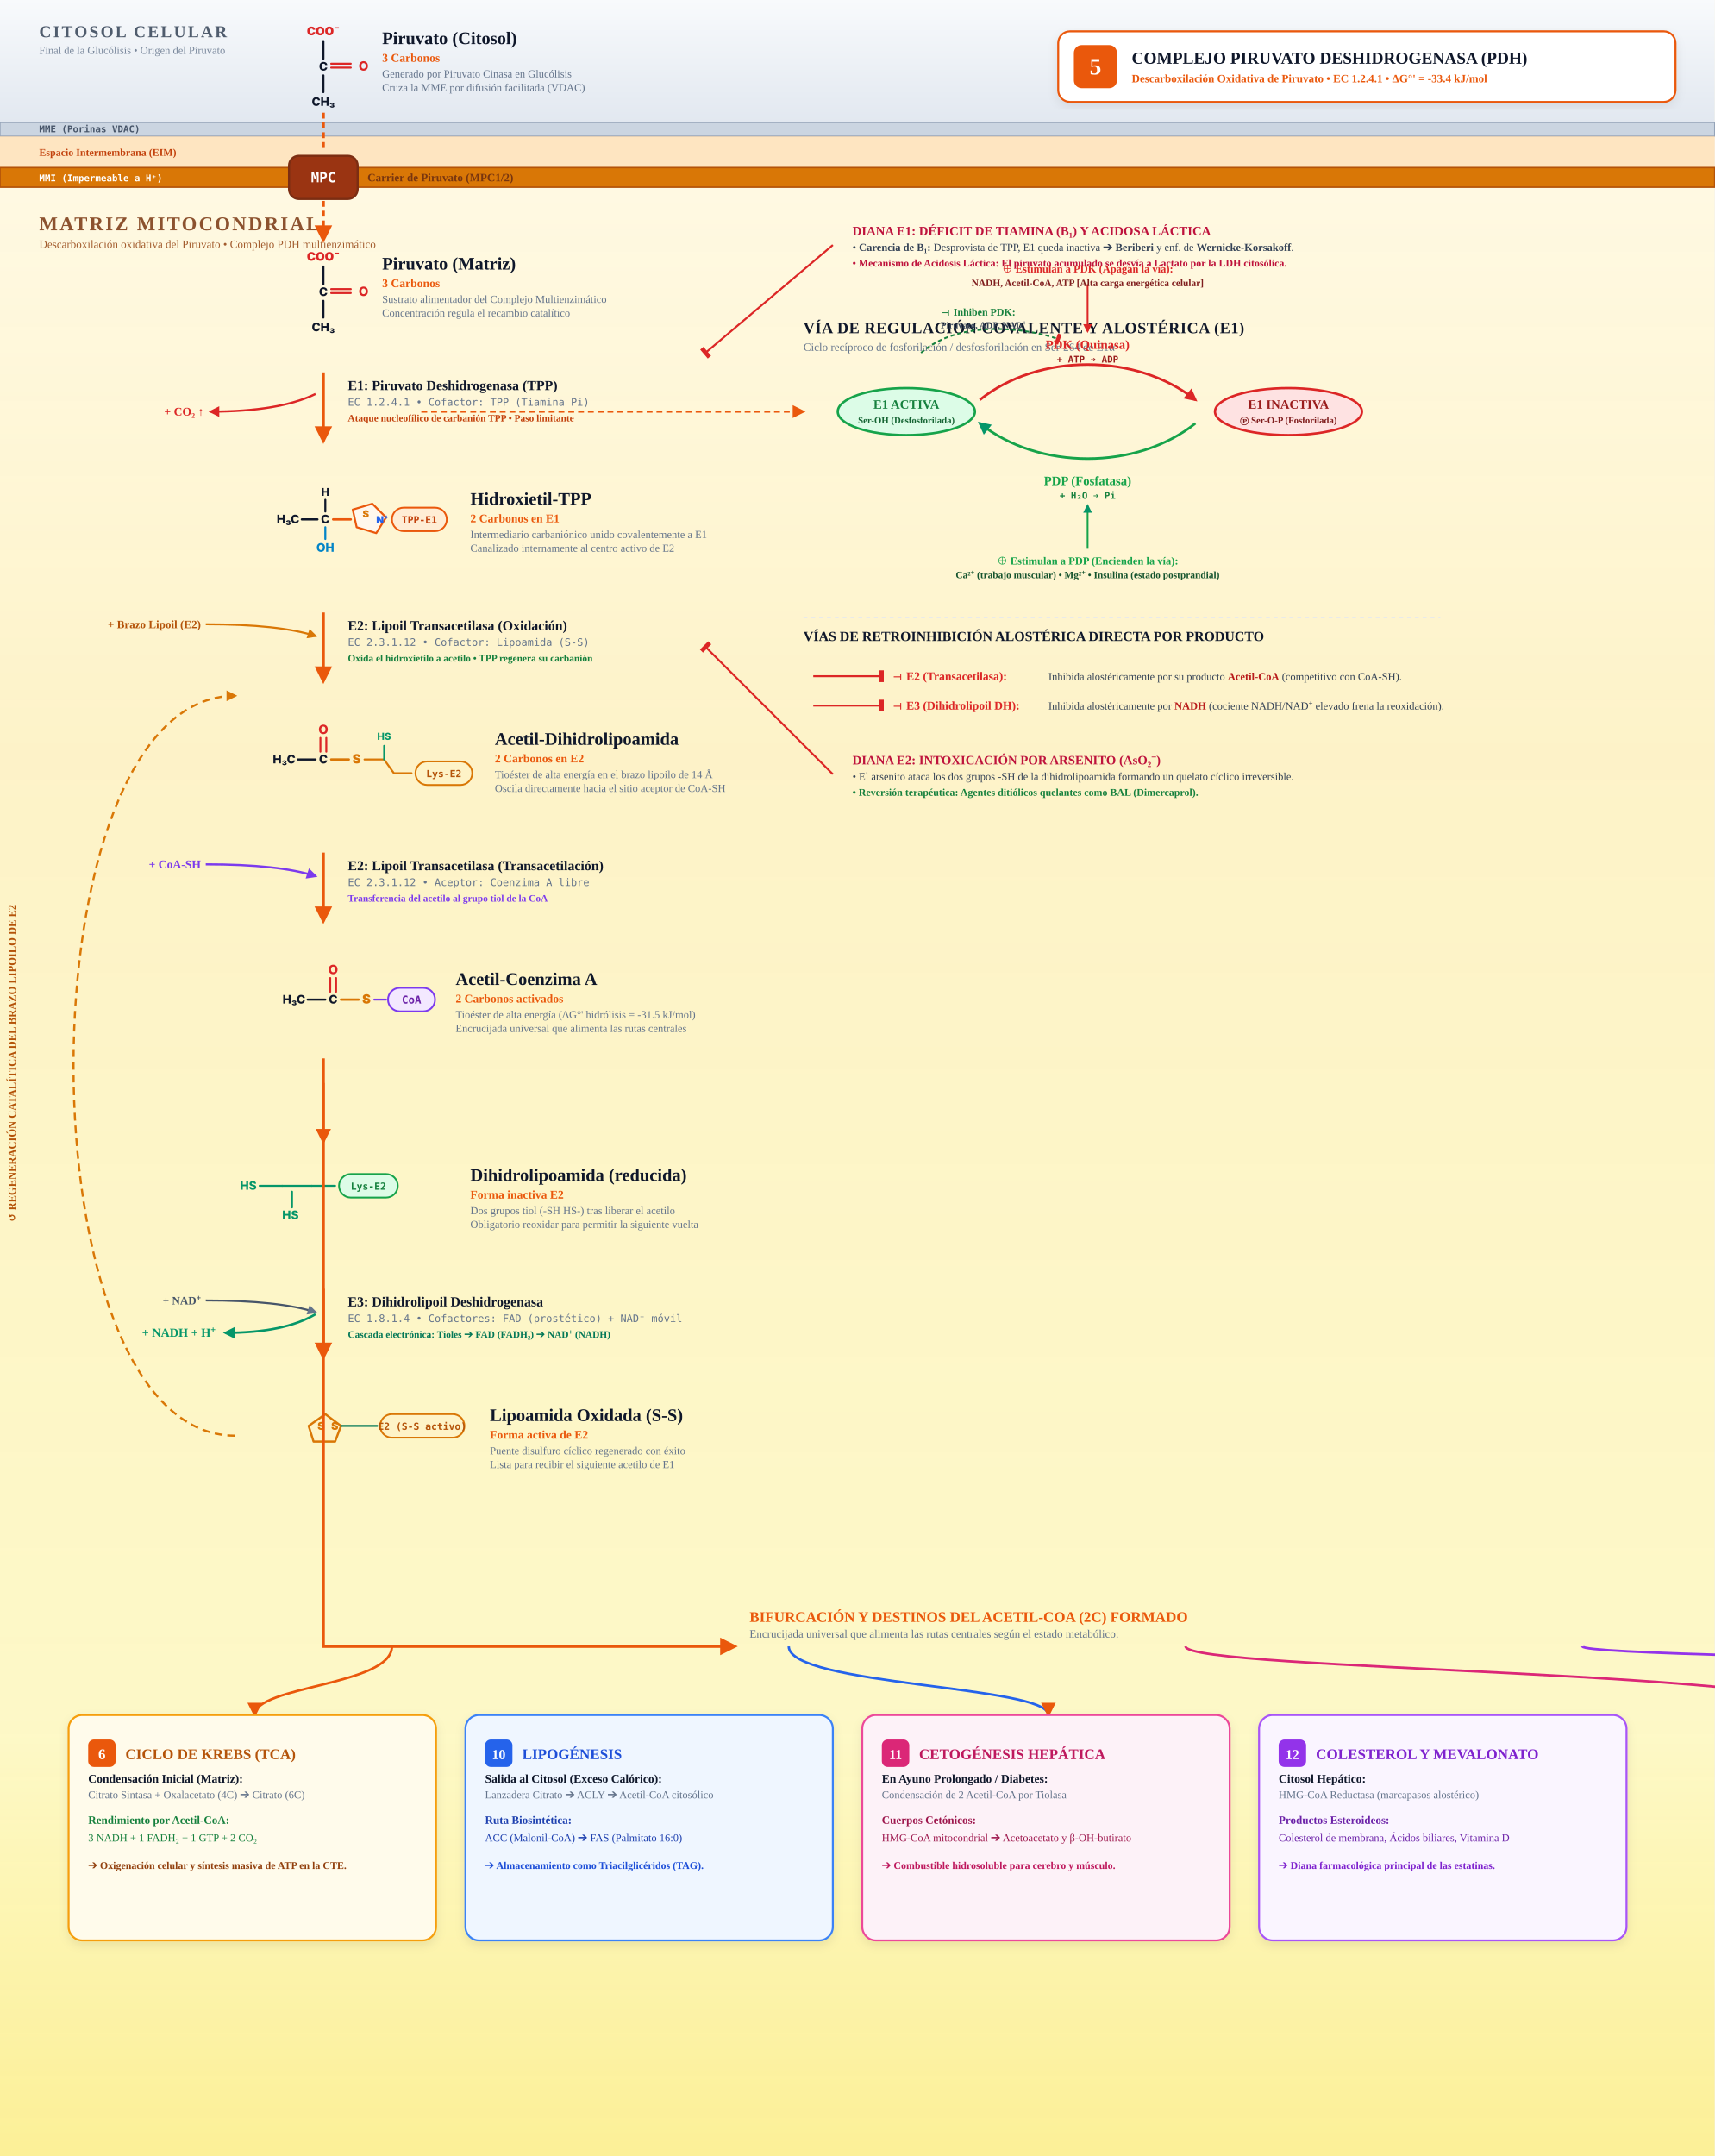
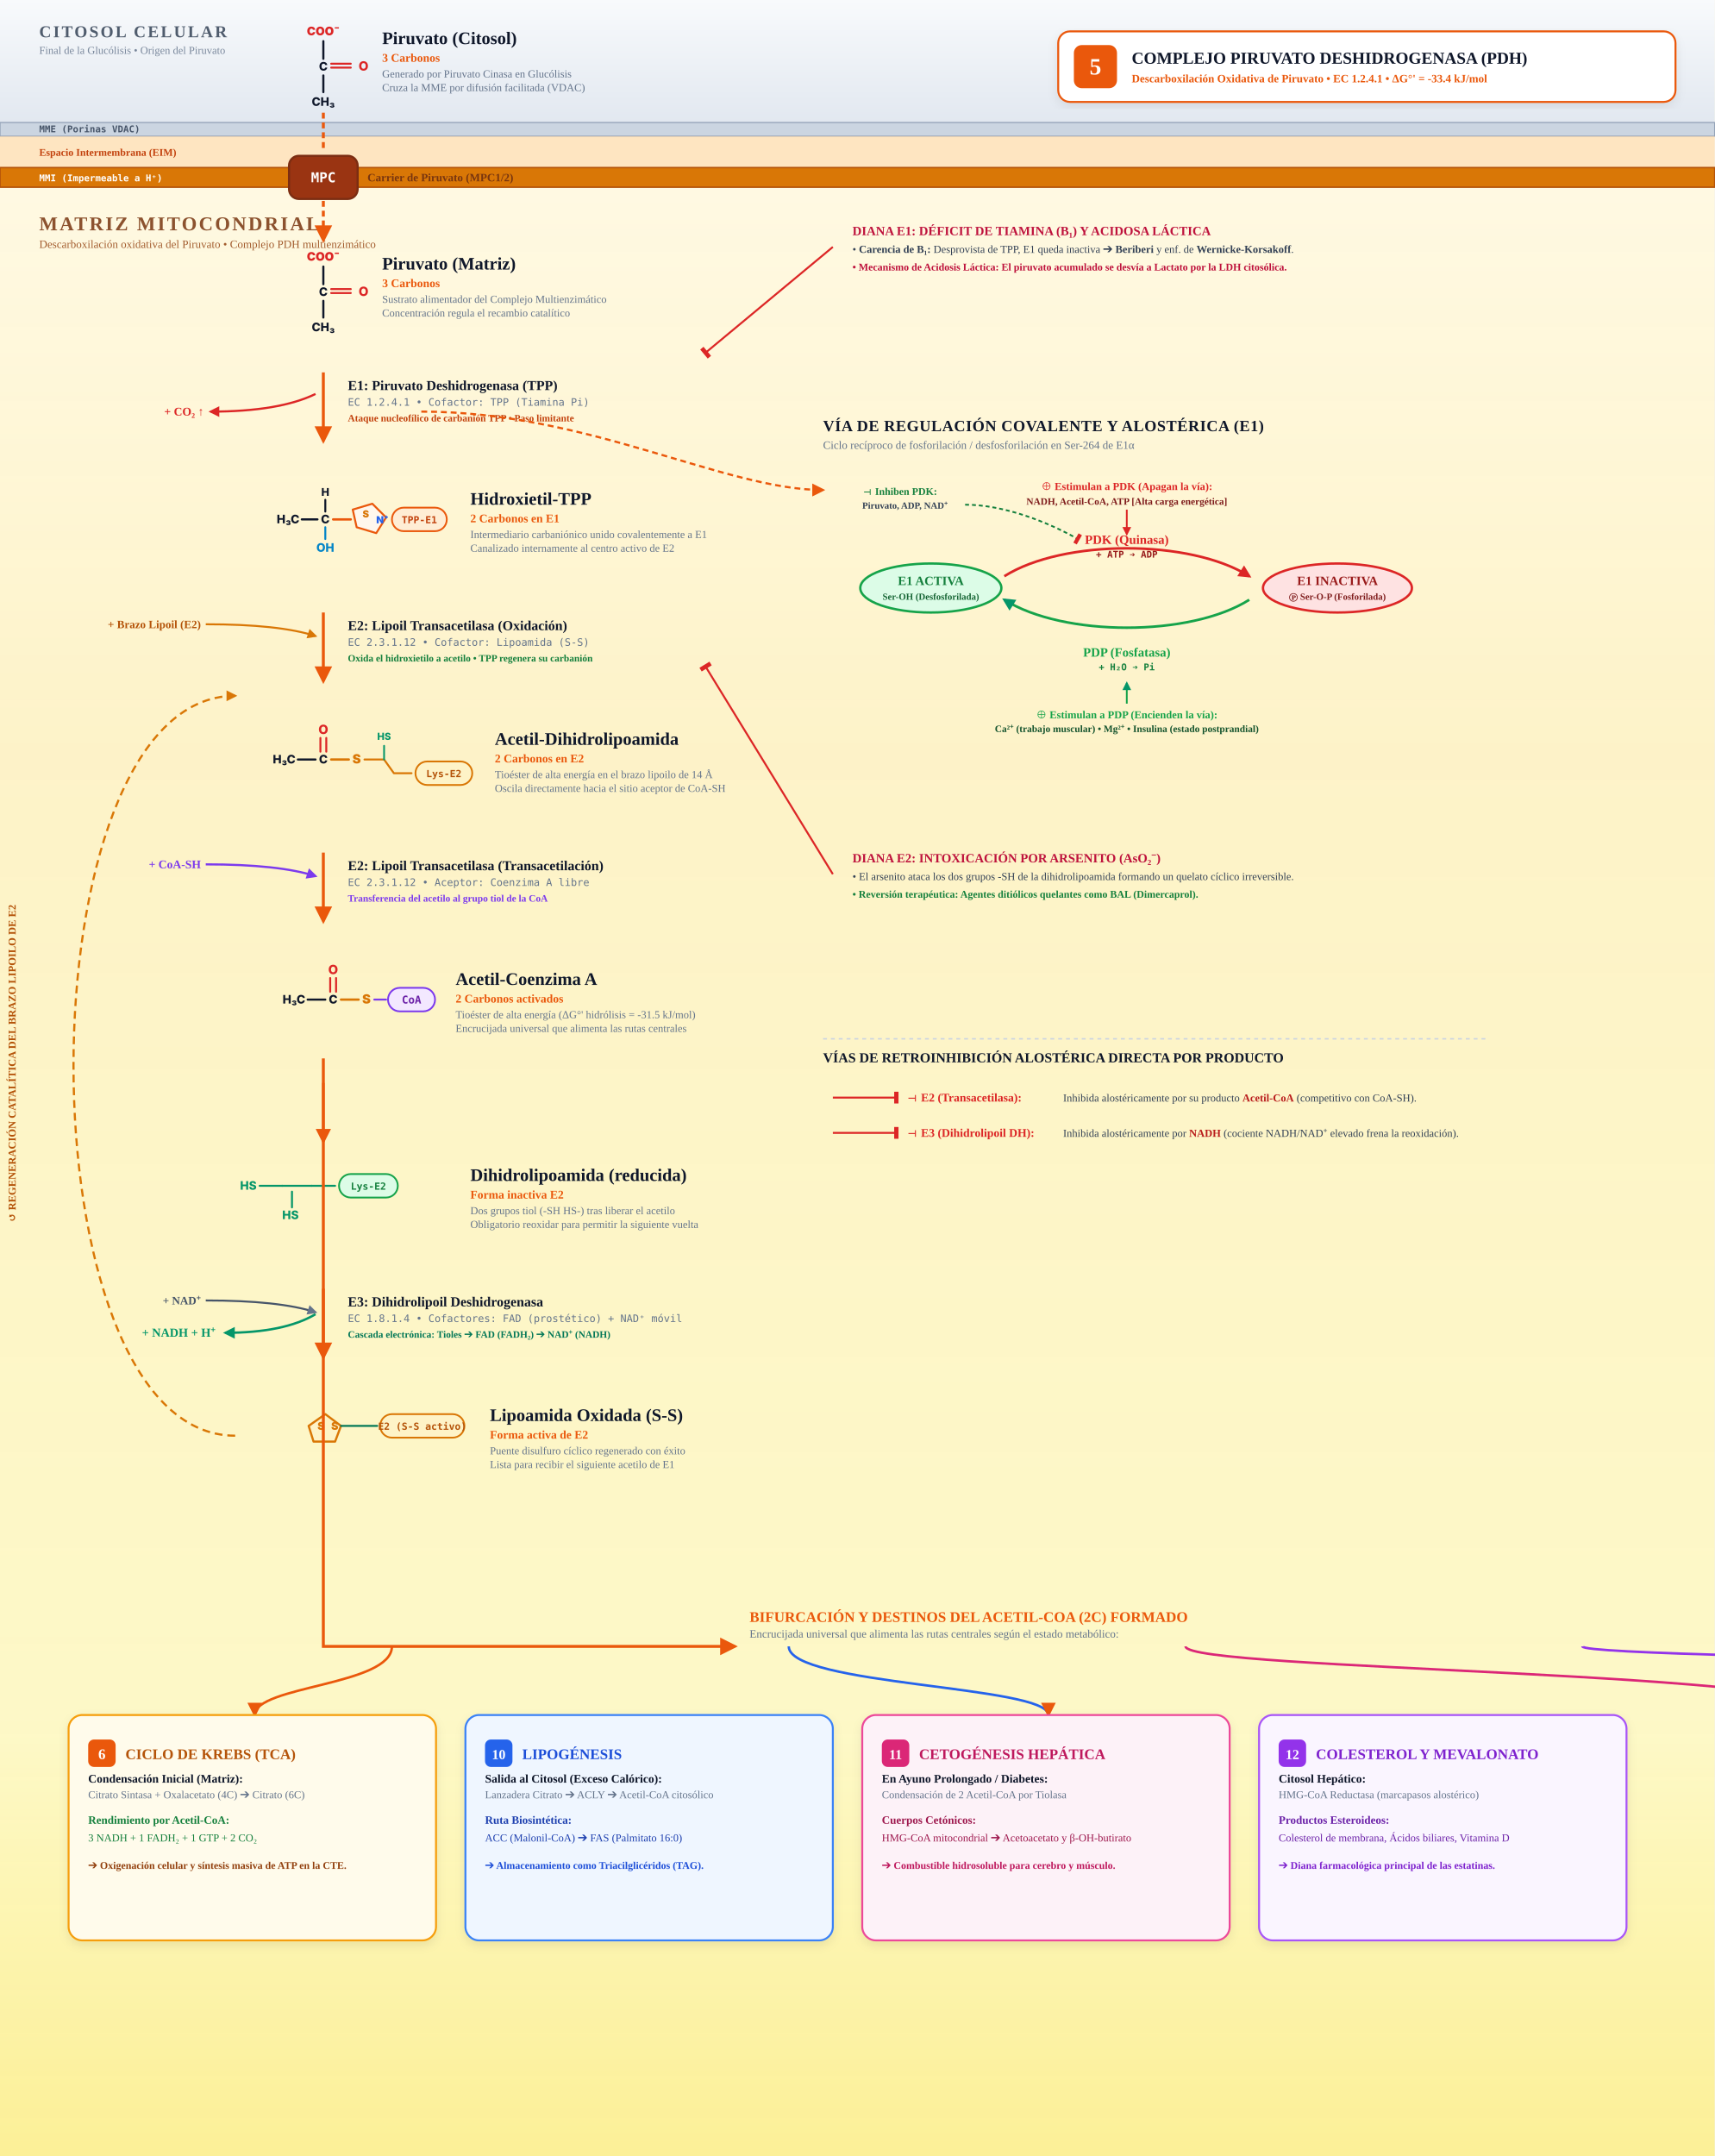
<svg xmlns="http://www.w3.org/2000/svg" width="1750" height="2200" viewBox="0 0 1750 2200">
  <defs>
    <marker id="arrowFlow" markerWidth="6" markerHeight="6" refX="5" refY="3" orient="auto">
      <path d="M 0 0 L 6 3 L 0 6 Z" fill="#ea580c" />
    </marker>
    <marker id="arrowRed" markerWidth="5" markerHeight="5" refX="4" refY="2.5" orient="auto">
      <path d="M 0 0 L 5 2.5 L 0 5 Z" fill="#dc2626" />
    </marker>
    <marker id="arrowGreen" markerWidth="5" markerHeight="5" refX="4" refY="2.5" orient="auto">
      <path d="M 0 0 L 5 2.5 L 0 5 Z" fill="#059669" />
    </marker>
    <marker id="arrowPurple" markerWidth="5" markerHeight="5" refX="4" refY="2.5" orient="auto">
      <path d="M 0 0 L 5 2.5 L 0 5 Z" fill="#7c3aed" />
    </marker>
    <marker id="arrowSlate" markerWidth="5" markerHeight="5" refX="4" refY="2.5" orient="auto">
      <path d="M 0 0 L 5 2.5 L 0 5 Z" fill="#64748b" />
    </marker>
    <marker id="arrowAmber" markerWidth="5" markerHeight="5" refX="4" refY="2.5" orient="auto">
      <path d="M 0 0 L 5 2.5 L 0 5 Z" fill="#d97706" />
    </marker>
    <marker id="inhibitionT" markerWidth="6" markerHeight="6" refX="5" refY="3" orient="auto">
      <line x1="5" y1="0" x2="5" y2="6" stroke="#dc2626" stroke-width="2.4" />
    </marker>
    <linearGradient id="gradCitosolPDH" x1="0%" y1="0%" x2="0%" y2="100%">
      <stop offset="0%" stop-color="#f8fafc" />
      <stop offset="100%" stop-color="#e2e8f0" />
    </linearGradient>
    <linearGradient id="gradMatrizPDH" x1="0%" y1="0%" x2="0%" y2="100%">
      <stop offset="0%" stop-color="#fffbeb" />
      <stop offset="35%" stop-color="#fef3c7" stop-opacity="0.96" />
      <stop offset="80%" stop-color="#fef9c3" stop-opacity="0.92" />
      <stop offset="100%" stop-color="#fef08a" stop-opacity="0.88" />
    </linearGradient>
    <filter id="shadowGlow" x="-10%" y="-10%" width="120%" height="120%">
      <feDropShadow dx="0" dy="4" stdDeviation="5" flood-color="#0f172a" flood-opacity="0.08" />
    </filter>
  </defs>
  <rect width="1750" height="2200" fill="url(#gradMatrizPDH)" />
  <rect x="0" y="0" width="1750" height="125" fill="url(#gradCitosolPDH)" />
  <g transform="translate(40, 38)" opacity="0.85">
    <text x="0" y="0" fill="#334155" font-size="17" font-weight="900" letter-spacing="2">CITOSOL CELULAR</text>
    <text x="0" y="17" fill="#64748b" font-size="11">Final de la Glucólisis • Origen del Piruvato</text>
  </g>
  <rect x="0" y="125" width="1750" height="14" fill="#cbd5e1" stroke="#94a3b8" stroke-width="1.2" />
  <text x="40" y="135" fill="#475569" font-family="'JetBrains Mono', monospace" font-size="9.5" font-weight="800">MME (Porinas VDAC)</text>
  <rect x="0" y="139" width="1750" height="32" fill="#fed7aa" opacity="0.6" />
  <text x="40" y="159" fill="#c2410c" font-size="10.5" font-weight="700">Espacio Intermembrana (EIM)</text>
  <rect x="0" y="171" width="1750" height="20" fill="#d97706" stroke="#b45309" stroke-width="1.5" />
  <text x="40" y="185" fill="#ffffff" font-family="'JetBrains Mono', monospace" font-size="9.5" font-weight="800">MMI (Impermeable a H⁺)</text>
  <g transform="translate(40, 235)" opacity="0.85">
    <text x="0" y="0" fill="#78350f" font-size="20" font-weight="900" letter-spacing="2">MATRIZ MITOCONDRIAL</text>
    <text x="0" y="18" fill="#92400e" font-size="11.5">Descarboxilación oxidativa del Piruvato • Complejo PDH multienzimático</text>
  </g>
  <g transform="translate(295, 159)">
    <rect x="0" y="0" width="70" height="44" rx="10" fill="#9a3412" stroke="#7c2d12" stroke-width="2.2" />
    <text x="35" y="27" fill="#ffffff" font-family="'JetBrains Mono', monospace" font-size="14" font-weight="900" text-anchor="middle">MPC</text>
  </g>
  <text x="375" y="185" fill="#78350f" font-size="11.5" font-weight="800">Carrier de Piruvato (MPC1/2)</text>
  <g transform="translate(1080, 32)">
    <rect x="0" y="0" width="630" height="72" rx="12" fill="#ffffff" stroke="#ea580c" stroke-width="2" filter="url(#shadowGlow)" />
    <rect x="16" y="14" width="44" height="44" rx="8" fill="#ea580c" />
    <text x="38" y="44" fill="#ffffff" font-size="24" font-weight="900" text-anchor="middle">5</text>
    <text x="75" y="33" fill="#0f172a" font-size="17" font-weight="900">COMPLEJO PIRUVATO DESHIDROGENASA (PDH)</text>
    <text x="75" y="52" fill="#ea580c" font-size="11.5" font-weight="700">Descarboxilación Oxidativa de Piruvato • EC 1.2.4.1 • ΔG°' = -33.4 kJ/mol</text>
  </g>
  <g transform="translate(290, 20)">
    <g transform="translate(0, 0)">
      <g class="mol-piruvato" stroke="#0f172a" stroke-width="2.2" fill="none" stroke-linecap="round" stroke-linejoin="round">
        <text x="40" y="16" font-family="'Inter', sans-serif" font-size="12" font-weight="900" fill="#dc2626" text-anchor="middle" stroke="none">COO⁻</text>
        <line x1="40" y1="22" x2="40" y2="40" stroke="#0f172a" stroke-width="2.2" />
        <text x="40" y="52" font-family="'Inter', sans-serif" font-size="12" font-weight="800" fill="#0f172a" text-anchor="middle" stroke="none">C</text>
        <line x1="48" y1="45" x2="68" y2="45" stroke="#dc2626" stroke-width="2" />
        <line x1="48" y1="49" x2="68" y2="49" stroke="#dc2626" stroke-width="2" />
        <text x="76" y="52" font-family="'Inter', sans-serif" font-size="13" font-weight="800" fill="#dc2626" stroke="none">O</text>
        <line x1="40" y1="57" x2="40" y2="74" stroke="#0f172a" stroke-width="2.2" />
        <text x="40" y="88" font-family="'Inter', sans-serif" font-size="12" font-weight="800" fill="#0f172a" text-anchor="middle" stroke="none">CH₃</text>
      </g>
    </g>
    <g transform="translate(100, 25)">
      <text x="0" y="0" fill="#0f172a" font-size="18" font-weight="900">Piruvato (Citosol)</text>
      <text x="0" y="18" fill="#ea580c" font-size="12" font-weight="800">3 Carbonos</text>
      <text x="0" y="34" fill="#64748b" font-size="11">Generado por Piruvato Cinasa en Glucólisis</text>
      <text x="0" y="48" fill="#64748b" font-size="11">Cruza la MME por difusión facilitada (VDAC)</text>
    </g>
  </g>
  <path d="M 330 115 L 330 155 M 330 205 L 330 245" stroke="#ea580c" stroke-width="3" stroke-dasharray="6 4" marker-end="url(#arrowFlow)" />
  <g transform="translate(290, 250)">
    <g transform="translate(0, 0)">
      <g class="mol-piruvato" stroke="#0f172a" stroke-width="2.2" fill="none" stroke-linecap="round" stroke-linejoin="round">
        <text x="40" y="16" font-family="'Inter', sans-serif" font-size="12" font-weight="900" fill="#dc2626" text-anchor="middle" stroke="none">COO⁻</text>
        <line x1="40" y1="22" x2="40" y2="40" stroke="#0f172a" stroke-width="2.2" />
        <text x="40" y="52" font-family="'Inter', sans-serif" font-size="12" font-weight="800" fill="#0f172a" text-anchor="middle" stroke="none">C</text>
        <line x1="48" y1="45" x2="68" y2="45" stroke="#dc2626" stroke-width="2" />
        <line x1="48" y1="49" x2="68" y2="49" stroke="#dc2626" stroke-width="2" />
        <text x="76" y="52" font-family="'Inter', sans-serif" font-size="13" font-weight="800" fill="#dc2626" stroke="none">O</text>
        <line x1="40" y1="57" x2="40" y2="74" stroke="#0f172a" stroke-width="2.2" />
        <text x="40" y="88" font-family="'Inter', sans-serif" font-size="12" font-weight="800" fill="#0f172a" text-anchor="middle" stroke="none">CH₃</text>
      </g>
    </g>
    <g transform="translate(100, 25)">
      <text x="0" y="0" fill="#0f172a" font-size="18" font-weight="900">Piruvato (Matriz)</text>
      <text x="0" y="18" fill="#ea580c" font-size="12" font-weight="800">3 Carbonos</text>
      <text x="0" y="34" fill="#64748b" font-size="11">Sustrato alimentador del Complejo Multienzimático</text>
      <text x="0" y="48" fill="#64748b" font-size="11">Concentración regula el recambio catalítico</text>
    </g>
  </g>
  <g transform="translate(330, 380)">
    <line x1="0" y1="0" x2="0" y2="70" stroke="#ea580c" stroke-width="3" marker-end="url(#arrowFlow)" />
    <path d="M -8 22 Q -45 40 -115 40" fill="none" stroke="#dc2626" stroke-width="2.2" marker-end="url(#arrowRed)" />
    <text x="-122" y="44" fill="#dc2626" font-size="12" font-weight="900" text-anchor="end">+ CO₂ ↑</text>
    <g transform="translate(25, 18)">
      <text x="0" y="0" fill="#0f172a" font-size="14" font-weight="900">E1: Piruvato Deshidrogenasa (TPP)</text>
      <text x="0" y="16" fill="#64748b" font-size="10.5" font-family="'JetBrains Mono', monospace">EC 1.2.4.1 • Cofactor: TPP (Tiamina Pi)</text>
      <text x="0" y="32" fill="#c2410c" font-size="10" font-weight="800">Ataque nucleofílico de carbanión TPP • Paso limitante</text>
    </g>
  </g>
  <g transform="translate(270, 490)">
    <g transform="translate(0, 0)">
      <g class="mol-hidroxietil-tpp" stroke="#0f172a" stroke-width="2.2" fill="none" stroke-linecap="round" stroke-linejoin="round">
        <text x="24" y="44" font-family="'Inter', sans-serif" font-size="12" font-weight="800" fill="#0f172a" text-anchor="middle" stroke="none">H₃C</text>
        <line x1="38" y1="40" x2="54" y2="40" stroke="#0f172a" stroke-width="2.2" />
        <text x="62" y="44" font-family="'Inter', sans-serif" font-size="12" font-weight="800" fill="#0f172a" text-anchor="middle" stroke="none">C</text>
        <line x1="62" y1="32" x2="62" y2="20" stroke="#0f172a" stroke-width="2" />
        <text x="62" y="16" font-family="'Inter', sans-serif" font-size="11" font-weight="800" fill="#0f172a" text-anchor="middle" stroke="none">H</text>
        <line x1="62" y1="48" x2="62" y2="60" stroke="#0284c7" stroke-width="2" />
        <text x="62" y="73" font-family="'Inter', sans-serif" font-size="12" font-weight="800" fill="#0284c7" text-anchor="middle" stroke="none">OH</text>
        <line x1="70" y1="40" x2="88" y2="40" stroke="#ea580c" stroke-width="2.4" />
        <polygon points="90,30 110,24 124,38 114,54 94,48" fill="#fff7ed" stroke="#ea580c" stroke-width="2" />
        <text x="100" y="38" font-family="'Inter', sans-serif" font-size="10" font-weight="900" fill="#d97706" stroke="none">S</text>
        <text x="114" y="44" font-family="'Inter', sans-serif" font-size="10" font-weight="900" fill="#2563eb" stroke="none">N⁺</text>
        <rect x="130" y="28" width="56" height="24" rx="12" fill="#ffedd5" stroke="#ea580c" stroke-width="1.8" />
        <text x="158" y="44" font-family="'JetBrains Mono', monospace" font-size="10" font-weight="800" fill="#c2410c" text-anchor="middle" stroke="none">TPP-E1</text>
      </g>
    </g>
    <g transform="translate(210, 25)">
      <text x="0" y="0" fill="#0f172a" font-size="18" font-weight="900">Hidroxietil-TPP</text>
      <text x="0" y="18" fill="#ea580c" font-size="12" font-weight="800">2 Carbonos en E1</text>
      <text x="0" y="34" fill="#64748b" font-size="11">Intermediario carbaniónico unido covalentemente a E1</text>
      <text x="0" y="48" fill="#64748b" font-size="11">Canalizado internamente al centro activo de E2</text>
    </g>
  </g>
  <g transform="translate(330, 625)">
    <line x1="0" y1="0" x2="0" y2="70" stroke="#ea580c" stroke-width="3" marker-end="url(#arrowFlow)" />
    <path d="M -120 12 Q -45 12 -8 24" fill="none" stroke="#d97706" stroke-width="2" marker-end="url(#arrowAmber)" />
    <text x="-125" y="16" fill="#b45309" font-size="11.5" font-weight="800" text-anchor="end">+ Brazo Lipoil (E2)</text>
    <g transform="translate(25, 18)">
      <text x="0" y="0" fill="#0f172a" font-size="14" font-weight="900">E2: Lipoil Transacetilasa (Oxidación)</text>
      <text x="0" y="16" fill="#64748b" font-size="10.5" font-family="'JetBrains Mono', monospace">EC 2.3.1.12 • Cofactor: Lipoamida (S-S)</text>
      <text x="0" y="32" fill="#15803d" font-size="10" font-weight="800">Oxida el hidroxietilo a acetilo • TPP regenera su carbanión</text>
    </g>
  </g>
  <g transform="translate(270, 735)">
    <g transform="translate(0, 0)">
      <g class="mol-acetil-lipoamida" stroke="#0f172a" stroke-width="2.2" fill="none" stroke-linecap="round" stroke-linejoin="round">
        <text x="20" y="44" font-family="'Inter', sans-serif" font-size="12" font-weight="800" fill="#0f172a" text-anchor="middle" stroke="none">H₃C</text>
        <line x1="34" y1="40" x2="52" y2="40" stroke="#0f172a" stroke-width="2.2" />
        <text x="60" y="44" font-family="'Inter', sans-serif" font-size="12" font-weight="800" fill="#0f172a" text-anchor="middle" stroke="none">C</text>
        <line x1="57" y1="32" x2="57" y2="18" stroke="#dc2626" stroke-width="2" />
        <line x1="63" y1="32" x2="63" y2="18" stroke="#dc2626" stroke-width="2" />
        <text x="60" y="14" font-family="'Inter', sans-serif" font-size="13" font-weight="800" fill="#dc2626" text-anchor="middle" stroke="none">O</text>
        <line x1="68" y1="40" x2="86" y2="40" stroke="#d97706" stroke-width="2.4" />
        <text x="94" y="44" font-family="'Inter', sans-serif" font-size="13" font-weight="900" fill="#d97706" text-anchor="middle" stroke="none">S</text>
        <path d="M 102 40 L 122 40 L 132 54 L 150 54" stroke="#d97706" stroke-width="2" />
        <line x1="122" y1="40" x2="122" y2="26" stroke="#059669" stroke-width="1.8" />
        <text x="122" y="20" font-family="'Inter', sans-serif" font-size="10" font-weight="800" fill="#059669" text-anchor="middle" stroke="none">HS</text>
        <rect x="154" y="42" width="58" height="24" rx="12" fill="#fef3c7" stroke="#d97706" stroke-width="1.8" />
        <text x="183" y="58" font-family="'JetBrains Mono', monospace" font-size="10" font-weight="800" fill="#b45309" text-anchor="middle" stroke="none">Lys-E2</text>
      </g>
    </g>
    <g transform="translate(235, 25)">
      <text x="0" y="0" fill="#0f172a" font-size="18" font-weight="900">Acetil-Dihidrolipoamida</text>
      <text x="0" y="18" fill="#ea580c" font-size="12" font-weight="800">2 Carbonos en E2</text>
      <text x="0" y="34" fill="#64748b" font-size="11">Tioéster de alta energía en el brazo lipoilo de 14 Å</text>
      <text x="0" y="48" fill="#64748b" font-size="11">Oscila directamente hacia el sitio aceptor de CoA-SH</text>
    </g>
  </g>
  <g transform="translate(330, 870)">
    <line x1="0" y1="0" x2="0" y2="70" stroke="#ea580c" stroke-width="3" marker-end="url(#arrowFlow)" />
    <path d="M -120 12 Q -45 12 -8 24" fill="none" stroke="#7c3aed" stroke-width="2.2" marker-end="url(#arrowPurple)" />
    <text x="-125" y="16" fill="#7c3aed" font-size="12" font-weight="900" text-anchor="end">+ CoA-SH</text>
    <g transform="translate(25, 18)">
      <text x="0" y="0" fill="#0f172a" font-size="14" font-weight="900">E2: Lipoil Transacetilasa (Transacetilación)</text>
      <text x="0" y="16" fill="#64748b" font-size="10.5" font-family="'JetBrains Mono', monospace">EC 2.3.1.12 • Aceptor: Coenzima A libre</text>
      <text x="0" y="32" fill="#7c3aed" font-size="10" font-weight="800">Transferencia del acetilo al grupo tiol de la CoA</text>
    </g>
  </g>
  <g transform="translate(280, 980)">
    <g transform="translate(0, 0)">
      <g class="mol-acetil-coa" stroke="#0f172a" stroke-width="2.2" fill="none" stroke-linecap="round" stroke-linejoin="round">
        <text x="20" y="44" font-family="'Inter', sans-serif" font-size="12" font-weight="800" fill="#0f172a" text-anchor="middle" stroke="none">H₃C</text>
        <line x1="34" y1="40" x2="52" y2="40" stroke="#0f172a" stroke-width="2.2" />
        <text x="60" y="44" font-family="'Inter', sans-serif" font-size="12" font-weight="800" fill="#0f172a" text-anchor="middle" stroke="none">C</text>
        <line x1="57" y1="32" x2="57" y2="18" stroke="#dc2626" stroke-width="2" />
        <line x1="63" y1="32" x2="63" y2="18" stroke="#dc2626" stroke-width="2" />
        <text x="60" y="14" font-family="'Inter', sans-serif" font-size="13" font-weight="800" fill="#dc2626" text-anchor="middle" stroke="none">O</text>
        <line x1="68" y1="40" x2="86" y2="40" stroke="#d97706" stroke-width="2.4" />
        <text x="94" y="44" font-family="'Inter', sans-serif" font-size="13" font-weight="900" fill="#d97706" text-anchor="middle" stroke="none">S</text>
        <line x1="102" y1="40" x2="114" y2="40" stroke="#7c3aed" stroke-width="2" />
        <rect x="116" y="28" width="48" height="24" rx="12" fill="#f3e8ff" stroke="#7c3aed" stroke-width="1.8" />
        <text x="140" y="44" font-family="'JetBrains Mono', monospace" font-size="11" font-weight="800" fill="#6b21a8" text-anchor="middle" stroke="none">CoA</text>
      </g>
    </g>
    <g transform="translate(185, 25)">
      <text x="0" y="0" fill="#0f172a" font-size="18" font-weight="900">Acetil-Coenzima A</text>
      <text x="0" y="18" fill="#ea580c" font-size="12" font-weight="800">2 Carbonos activados</text>
      <text x="0" y="34" fill="#64748b" font-size="11">Tioéster de alta energía (ΔG°' hidrólisis = -31.5 kJ/mol)</text>
      <text x="0" y="48" fill="#64748b" font-size="11">Encrucijada universal que alimenta las rutas centrales</text>
    </g>
  </g>
  <path d="M 330 1105 L 330 1165" stroke="#ea580c" stroke-width="2.6" marker-end="url(#arrowFlow)" />
  <g transform="translate(270, 1180)">
    <g transform="translate(0, 0)">
      <g class="mol-dihidrolipoamida" stroke="#0f172a" stroke-width="2.2" fill="none" stroke-linecap="round" stroke-linejoin="round">
        <text x="-25" y="34" font-family="'Inter', sans-serif" font-size="12" font-weight="800" fill="#059669" stroke="none">HS</text>
        <line x1="-5" y1="30" x2="18" y2="30" stroke="#059669" stroke-width="2" />
        <text x="18" y="64" font-family="'Inter', sans-serif" font-size="12" font-weight="800" fill="#059669" stroke="none">HS</text>
        <line x1="28" y1="52" x2="28" y2="36" stroke="#059669" stroke-width="2" />
        <line x1="18" y1="30" x2="48" y2="30" stroke="#059669" stroke-width="2" />
        <line x1="48" y1="30" x2="72" y2="30" stroke="#059669" stroke-width="2" />
        <rect x="76" y="18" width="60" height="24" rx="12" fill="#dcfce7" stroke="#16a34a" stroke-width="1.8" />
        <text x="106" y="34" font-family="'JetBrains Mono', monospace" font-size="10" font-weight="800" fill="#15803d" text-anchor="middle" stroke="none">Lys-E2</text>
      </g>
    </g>
    <g transform="translate(210, 25)">
      <text x="0" y="0" fill="#0f172a" font-size="18" font-weight="900">Dihidrolipoamida (reducida)</text>
      <text x="0" y="18" fill="#ea580c" font-size="12" font-weight="800">Forma inactiva E2</text>
      <text x="0" y="34" fill="#64748b" font-size="11">Dos grupos tiol (-SH HS-) tras liberar el acetilo</text>
      <text x="0" y="48" fill="#64748b" font-size="11">Obligatorio reoxidar para permitir la siguiente vuelta</text>
    </g>
  </g>
  <g transform="translate(330, 1315)">
    <line x1="0" y1="0" x2="0" y2="70" stroke="#ea580c" stroke-width="3" marker-end="url(#arrowFlow)" />
    <path d="M -120 12 Q -45 12 -8 24" fill="none" stroke="#475569" stroke-width="2" marker-end="url(#arrowSlate)" />
    <text x="-125" y="16" fill="#475569" font-size="11.5" font-weight="800" text-anchor="end">+ NAD⁺</text>
    <path d="M -8 26 Q -40 45 -100 45" fill="none" stroke="#059669" stroke-width="2.4" marker-end="url(#arrowGreen)" />
    <text x="-110" y="49" fill="#059669" font-size="12.5" font-weight="900" text-anchor="end">+ NADH + H⁺</text>
    <g transform="translate(25, 18)">
      <text x="0" y="0" fill="#0f172a" font-size="14" font-weight="900">E3: Dihidrolipoil Deshidrogenasa</text>
      <text x="0" y="16" fill="#64748b" font-size="10.5" font-family="'JetBrains Mono', monospace">EC 1.8.1.4 • Cofactores: FAD (prostético) + NAD⁺ móvil</text>
      <text x="0" y="32" fill="#047857" font-size="10" font-weight="800">Cascada electrónica: Tioles ➔ FAD (FADH₂) ➔ NAD⁺ (NADH)</text>
    </g>
  </g>
  <g transform="translate(280, 1425)">
    <g transform="translate(0, 0)">
      <g class="mol-lipoamida-oxidada" stroke="#0f172a" stroke-width="2.2" fill="none" stroke-linecap="round" stroke-linejoin="round">
        <polygon points="35,30 52,18 68,30 62,46 40,46" fill="#fef3c7" stroke="#d97706" stroke-width="2.2" />
        <text x="44" y="34" font-family="'Inter', sans-serif" font-size="11" font-weight="900" fill="#d97706" stroke="none">S</text>
        <text x="58" y="34" font-family="'Inter', sans-serif" font-size="11" font-weight="900" fill="#d97706" stroke="none">S</text>
        <line x1="68" y1="30" x2="105" y2="30" stroke="#047857" stroke-width="2" />
        <rect x="108" y="18" width="86" height="24" rx="12" fill="#fef3c7" stroke="#d97706" stroke-width="1.8" />
        <text x="151" y="34" font-family="'JetBrains Mono', monospace" font-size="10" font-weight="800" fill="#b45309" text-anchor="middle" stroke="none">E2 (S-S activo)</text>
      </g>
    </g>
    <g transform="translate(220, 25)">
      <text x="0" y="0" fill="#0f172a" font-size="18" font-weight="900">Lipoamida Oxidada (S-S)</text>
      <text x="0" y="18" fill="#ea580c" font-size="12" font-weight="800">Forma activa de E2</text>
      <text x="0" y="34" fill="#64748b" font-size="11">Puente disulfuro cíclico regenerado con éxito</text>
      <text x="0" y="48" fill="#64748b" font-size="11">Lista para recibir el siguiente acetilo de E1</text>
    </g>
  </g>
  <path d="M 240 1465 C 20 1465, 20 710, 240 710" fill="none" stroke="#d97706" stroke-width="2.2" stroke-dasharray="8 5" marker-end="url(#arrowAmber)" />
  <text x="16" y="1085" fill="#b45309" font-size="11" font-weight="900" transform="rotate(-90 16 1085)" text-anchor="middle">
      ↺ REGENERACIÓN CATALÍTICA DEL BRAZO LIPOILO DE E2
    </text>
-   <g transform="translate(820, 320)">
-     <path d="M -390 100 C -220 100, -80 100, 0 100" fill="none" stroke="#ea580c" stroke-width="2.2" stroke-dasharray="6 4" marker-end="url(#arrowFlow)" />
-     <text x="0" y="20" fill="#0f172a" font-size="16" font-weight="900" letter-spacing="0.5">VÍA DE REGULACIÓN COVALENTE Y ALOSTÉRICA (E1)</text>
-     <text x="0" y="38" fill="#64748b" font-size="11.5">Ciclo recíproco de fosforilación / desfosforilación en Ser-264 de E1α</text>
-     <g transform="translate(40, 100)">
-       <ellipse cx="65" cy="0" rx="70" ry="24" fill="#dcfce7" stroke="#16a34a" stroke-width="2.4" />
-       <text x="65" y="-3" fill="#15803d" font-size="13" font-weight="900" text-anchor="middle">E1 ACTIVA</text>
-       <text x="65" y="12" fill="#166534" font-size="9.5" font-weight="700" text-anchor="middle">Ser-OH (Desfosforilada)</text>
-     </g>
-     <path d="M 180 88 C 240 40, 340 40, 400 88" fill="none" stroke="#dc2626" stroke-width="2.6" marker-end="url(#arrowRed)" />
-     <g transform="translate(290, 36)">
+   <g transform="translate(860, 240)">
+     <path d="M -10 12 L -140 120" fill="none" stroke="#dc2626" stroke-width="2" marker-end="url(#inhibitionT)" />
+     <g transform="translate(10, 0)">
+       <text x="0" y="0" fill="#be123c" font-size="13" font-weight="900">DIANA E1: DÉFICIT DE TIAMINA (B₁) Y ACIDOSA LÁCTICA</text>
+       <text x="0" y="18" fill="#334155" font-size="11">
+           • <tspan font-weight="700">Carencia de B₁:</tspan> Desprovista de TPP, E1 queda inactiva ➔ <tspan font-weight="700">Beriberi</tspan> y enf. de <tspan font-weight="700">Wernicke-Korsakoff</tspan>.
+         </text>
+       <text x="0" y="36" fill="#be123c" font-size="10.5" font-weight="700">
+           • Mecanismo de Acidosis Láctica: El piruvato acumulado se desvía a Lactato por la LDH citosólica.
+         </text>
+     </g>
+   </g>
+   <g transform="translate(840, 440)">
+     <path d="M -410 -20 C -240 -20, -100 60, 0 60" fill="none" stroke="#ea580c" stroke-width="2.2" stroke-dasharray="6 4" marker-end="url(#arrowFlow)" />
+     <text x="0" y="0" fill="#0f172a" font-size="16" font-weight="900" letter-spacing="0.5">VÍA DE REGULACIÓN COVALENTE Y ALOSTÉRICA (E1)</text>
+     <text x="0" y="18" fill="#64748b" font-size="11.5">Ciclo recíproco de fosforilación / desfosforilación en Ser-264 de E1α</text>
+     <g transform="translate(310, 60)">
+       <text x="0" y="0" fill="#dc2626" font-size="11" font-weight="900" text-anchor="middle">⊕ Estimulan a PDK (Apagan la vía):</text>
+       <text x="0" y="15" fill="#7f1d1d" font-size="10" font-weight="800" text-anchor="middle">NADH, Acetil-CoA, ATP [Alta carga energética]</text>
+       <path d="M 0 20 L 0 45" fill="none" stroke="#dc2626" stroke-width="1.8" marker-end="url(#arrowRed)" />
+     </g>
+     <g transform="translate(40, 65)">
+       <text x="0" y="0" fill="#15803d" font-size="10.5" font-weight="800">⊣ Inhiben PDK:</text>
+       <text x="0" y="14" fill="#334155" font-size="9.5" font-weight="700">Piruvato, ADP, NAD⁺</text>
+       <path d="M 105 10 C 145 10, 190 28, 220 45" fill="none" stroke="#15803d" stroke-width="1.8" stroke-dasharray="4 3" marker-end="url(#inhibitionT)" />
+     </g>
+     <g transform="translate(40, 160)">
+       <ellipse cx="70" cy="0" rx="72" ry="25" fill="#dcfce7" stroke="#16a34a" stroke-width="2.4" />
+       <text x="70" y="-3" fill="#15803d" font-size="13" font-weight="900" text-anchor="middle">E1 ACTIVA</text>
+       <text x="70" y="12" fill="#166534" font-size="9.5" font-weight="700" text-anchor="middle">Ser-OH (Desfosforilada)</text>
+     </g>
+     <path d="M 185 148 C 245 110, 375 110, 435 148" fill="none" stroke="#dc2626" stroke-width="2.6" marker-end="url(#arrowRed)" />
+     <g transform="translate(310, 115)">
      <text x="0" y="0" fill="#dc2626" font-size="13" font-weight="900" text-anchor="middle">PDK (Quinasa)</text>
      <text x="0" y="14" fill="#991b1b" font-size="9.5" font-family="'JetBrains Mono', monospace" font-weight="700" text-anchor="middle">+ ATP ➔ ADP</text>
    </g>
-     <g transform="translate(420, 100)">
-       <ellipse cx="75" cy="0" rx="75" ry="24" fill="#fee2e2" stroke="#dc2626" stroke-width="2.4" />
+     <g transform="translate(450, 160)">
+       <ellipse cx="75" cy="0" rx="76" ry="25" fill="#fee2e2" stroke="#dc2626" stroke-width="2.4" />
      <text x="75" y="-3" fill="#991b1b" font-size="13" font-weight="900" text-anchor="middle">E1 INACTIVA</text>
      <text x="75" y="12" fill="#7f1d1d" font-size="9.5" font-weight="700" text-anchor="middle">Ⓟ Ser-O-P (Fosforilada)</text>
    </g>
-     <path d="M 400 112 C 340 160, 240 160, 180 112" fill="none" stroke="#16a34a" stroke-width="2.6" marker-end="url(#arrowGreen)" />
-     <g transform="translate(290, 175)">
+     <path d="M 435 172 C 375 210, 245 210, 185 172" fill="none" stroke="#16a34a" stroke-width="2.6" marker-end="url(#arrowGreen)" />
+     <g transform="translate(310, 230)">
      <text x="0" y="0" fill="#16a34a" font-size="13" font-weight="900" text-anchor="middle">PDP (Fosfatasa)</text>
      <text x="0" y="14" fill="#15803d" font-size="9.5" font-family="'JetBrains Mono', monospace" font-weight="700" text-anchor="middle">+ H₂O ➔ Pi</text>
    </g>
-     <path d="M 290 -30 L 290 18" fill="none" stroke="#dc2626" stroke-width="1.8" marker-end="url(#arrowRed)" />
-     <g transform="translate(290, -42)">
-       <text x="0" y="0" fill="#dc2626" font-size="11" font-weight="900" text-anchor="middle">⊕ Estimulan a PDK (Apagan la vía):</text>
-       <text x="0" y="14" fill="#7f1d1d" font-size="10" font-weight="800" text-anchor="middle">NADH, Acetil-CoA, ATP [Alta carga energética celular]</text>
-     </g>
-     <path d="M 290 240 L 290 196" fill="none" stroke="#16a34a" stroke-width="1.8" marker-end="url(#arrowGreen)" />
-     <g transform="translate(290, 256)">
-       <text x="0" y="0" fill="#16a34a" font-size="11" font-weight="900" text-anchor="middle">⊕ Estimulan a PDP (Encienden la vía):</text>
-       <text x="0" y="14" fill="#14532d" font-size="10" font-weight="800" text-anchor="middle">Ca²⁺ (trabajo muscular) • Mg²⁺ • Insulina (estado postprandial)</text>
-     </g>
-     <path d="M 120 40 C 160 5, 230 15, 260 26" fill="none" stroke="#15803d" stroke-width="1.8" stroke-dasharray="4 3" marker-end="url(#inhibitionT)" />
-     <g transform="translate(140, 2)">
-       <text x="0" y="0" fill="#15803d" font-size="10.5" font-weight="800">⊣ Inhiben PDK:</text>
-       <text x="0" y="13" fill="#334155" font-size="9.5" font-weight="700">Piruvato, ADP, NAD⁺</text>
-     </g>
-     <g transform="translate(0, 310)">
-       <line x1="0" y1="0" x2="650" y2="0" stroke="#e2e8f0" stroke-width="1.5" stroke-dasharray="4 4" />
-       <text x="0" y="24" fill="#0f172a" font-size="14" font-weight="900">VÍAS DE RETROINHIBICIÓN ALOSTÉRICA DIRECTA POR PRODUCTO</text>
-       <g transform="translate(0, 50)">
-         <path d="M 10 10 L 80 10" fill="none" stroke="#dc2626" stroke-width="2" marker-end="url(#inhibitionT)" />
-         <text x="90" y="14" fill="#dc2626" font-size="12" font-weight="900">⊣ E2 (Transacetilasa):</text>
-         <text x="250" y="14" fill="#334155" font-size="11">Inhibida alostéricamente por su producto <tspan font-weight="800" fill="#b91c1c">Acetil-CoA</tspan> (competitivo con CoA-SH).</text>
-       </g>
-       <g transform="translate(0, 80)">
-         <path d="M 10 10 L 80 10" fill="none" stroke="#dc2626" stroke-width="2" marker-end="url(#inhibitionT)" />
-         <text x="90" y="14" fill="#dc2626" font-size="12" font-weight="900">⊣ E3 (Dihidrolipoil DH):</text>
-         <text x="250" y="14" fill="#334155" font-size="11">Inhibida alostéricamente por <tspan font-weight="800" fill="#b91c1c">NADH</tspan> (cociente NADH/NAD⁺ elevado frena la reoxidación).</text>
-       </g>
-     </g>
-   </g>
-   <g transform="translate(860, 240)">
-     <path d="M -10 10 L -140 120" fill="none" stroke="#dc2626" stroke-width="2" marker-end="url(#inhibitionT)" />
-     <g transform="translate(10, 0)">
-       <text x="0" y="0" fill="#be123c" font-size="13" font-weight="900">DIANA E1: DÉFICIT DE TIAMINA (B₁) Y ACIDOSA LÁCTICA</text>
-       <text x="0" y="16" fill="#334155" font-size="11">
-           • <tspan font-weight="700">Carencia de B₁:</tspan> Desprovista de TPP, E1 queda inactiva ➔ <tspan font-weight="700">Beriberi</tspan> y enf. de <tspan font-weight="700">Wernicke-Korsakoff</tspan>.
-         </text>
-       <text x="0" y="32" fill="#be123c" font-size="10.5" font-weight="700">
-           • Mecanismo de Acidosis Láctica: El piruvato acumulado se desvía a Lactato por la LDH citosólica.
-         </text>
-     </g>
-   </g>
-   <g transform="translate(860, 780)">
-     <path d="M -10 10 L -140 -120" fill="none" stroke="#dc2626" stroke-width="2" marker-end="url(#inhibitionT)" />
+     <g transform="translate(310, 275)">
+       <path d="M 0 3 L 0 -18" fill="none" stroke="#16a34a" stroke-width="1.8" marker-end="url(#arrowGreen)" />
+       <text x="0" y="18" fill="#16a34a" font-size="11" font-weight="900" text-anchor="middle">⊕ Estimulan a PDP (Encienden la vía):</text>
+       <text x="0" y="32" fill="#14532d" font-size="10" font-weight="800" text-anchor="middle">Ca²⁺ (trabajo muscular) • Mg²⁺ • Insulina (estado postprandial)</text>
+     </g>
+   </g>
+   <g transform="translate(860, 880)">
+     <path d="M -10 12 L -140 -200" fill="none" stroke="#dc2626" stroke-width="2" marker-end="url(#inhibitionT)" />
    <g transform="translate(10, 0)">
      <text x="0" y="0" fill="#be123c" font-size="13" font-weight="900">DIANA E2: INTOXICACIÓN POR ARSENITO (AsO₂⁻)</text>
-       <text x="0" y="16" fill="#334155" font-size="11">
+       <text x="0" y="18" fill="#334155" font-size="11">
          • El arsenito ataca los dos grupos -SH de la dihidrolipoamida formando un quelato cíclico irreversible.
        </text>
-       <text x="0" y="32" fill="#15803d" font-size="10.5" font-weight="700">
+       <text x="0" y="36" fill="#15803d" font-size="10.5" font-weight="700">
          • Reversión terapéutica: Agentes ditiólicos quelantes como BAL (Dimercaprol).
        </text>
+     </g>
+   </g>
+   <g transform="translate(840, 1060)">
+     <line x1="0" y1="0" x2="680" y2="0" stroke="#cbd5e1" stroke-width="1.5" stroke-dasharray="4 4" />
+     <text x="0" y="24" fill="#0f172a" font-size="14" font-weight="900">VÍAS DE RETROINHIBICIÓN ALOSTÉRICA DIRECTA POR PRODUCTO</text>
+     <g transform="translate(0, 52)">
+       <path d="M 10 8 L 75 8" fill="none" stroke="#dc2626" stroke-width="2" marker-end="url(#inhibitionT)" />
+       <text x="85" y="12" fill="#dc2626" font-size="12" font-weight="900">⊣ E2 (Transacetilasa):</text>
+       <text x="245" y="12" fill="#334155" font-size="11">Inhibida alostéricamente por su producto <tspan font-weight="800" fill="#b91c1c">Acetil-CoA</tspan> (competitivo con CoA-SH).</text>
+     </g>
+     <g transform="translate(0, 88)">
+       <path d="M 10 8 L 75 8" fill="none" stroke="#dc2626" stroke-width="2" marker-end="url(#inhibitionT)" />
+       <text x="85" y="12" fill="#dc2626" font-size="12" font-weight="900">⊣ E3 (Dihidrolipoil DH):</text>
+       <text x="245" y="12" fill="#334155" font-size="11">Inhibida alostéricamente por <tspan font-weight="800" fill="#b91c1c">NADH</tspan> (cociente NADH/NAD⁺ elevado frena la reoxidación).</text>
    </g>
  </g>
  <g transform="translate(50, 1720)">
    <path d="M 280 -640 L 280 -40 L 700 -40" fill="none" stroke="#ea580c" stroke-width="3" marker-end="url(#arrowFlow)" />
    <g transform="translate(715, -65)">
      <text x="0" y="0" fill="#ea580c" font-size="15" font-weight="900">BIFURCACIÓN Y DESTINOS DEL ACETIL-COA (2C) FORMADO</text>
      <text x="0" y="16" fill="#64748b" font-size="11.5">Encrucijada universal que alimenta las rutas centrales según el estado metabólico:</text>
    </g>
    <g transform="translate(20, 0)">
      <path d="M 330 -40 C 330 0, 190 0, 190 30" fill="none" stroke="#ea580c" stroke-width="2.5" marker-end="url(#arrowFlow)" />
      <rect x="0" y="30" width="375" height="230" rx="14" fill="#fffbeb" stroke="#f59e0b" stroke-width="2" filter="url(#shadowGlow)" />
      <g transform="translate(20, 55)">
        <rect x="0" y="0" width="28" height="28" rx="6" fill="#ea580c" />
        <text x="14" y="20" fill="#ffffff" font-size="15" font-weight="900" text-anchor="middle">6</text>
        <text x="38" y="20" fill="#b45309" font-size="15" font-weight="900">CICLO DE KREBS (TCA)</text>
        <text x="0" y="44" fill="#0f172a" font-size="12" font-weight="800">Condensación Inicial (Matriz):</text>
        <text x="0" y="60" fill="#64748b" font-size="11">Citrato Sintasa + Oxalacetato (4C) ➔ Citrato (6C)</text>
        <text x="0" y="86" fill="#15803d" font-size="11.5" font-weight="800">Rendimiento por Acetil-CoA:</text>
        <text x="0" y="104" fill="#15803d" font-size="11">3 NADH + 1 FADH₂ + 1 GTP + 2 CO₂</text>
        <text x="0" y="132" fill="#92400e" font-size="10.5" font-weight="700">➔ Oxigenación celular y síntesis masiva de ATP en la CTE.</text>
      </g>
    </g>
    <g transform="translate(425, 0)">
      <path d="M 330 -40 C 330 0, 595 0, 595 30" fill="none" stroke="#2563eb" stroke-width="2.5" marker-end="url(#arrowFlow)" />
      <rect x="0" y="30" width="375" height="230" rx="14" fill="#eff6ff" stroke="#3b82f6" stroke-width="2" filter="url(#shadowGlow)" />
      <g transform="translate(20, 55)">
        <rect x="0" y="0" width="28" height="28" rx="6" fill="#2563eb" />
        <text x="14" y="20" fill="#ffffff" font-size="14" font-weight="900" text-anchor="middle">10</text>
        <text x="38" y="20" fill="#1d4ed8" font-size="15" font-weight="900">LIPOGÉNESIS</text>
        <text x="0" y="44" fill="#0f172a" font-size="12" font-weight="800">Salida al Citosol (Exceso Calórico):</text>
        <text x="0" y="60" fill="#64748b" font-size="11">Lanzadera Citrato ➔ ACLY ➔ Acetil-CoA citosólico</text>
        <text x="0" y="86" fill="#1e40af" font-size="11.5" font-weight="800">Ruta Biosintética:</text>
        <text x="0" y="104" fill="#1e40af" font-size="11">ACC (Malonil-CoA) ➔ FAS (Palmitato 16:0)</text>
        <text x="0" y="132" fill="#1d4ed8" font-size="10.5" font-weight="700">➔ Almacenamiento como Triacilglicéridos (TAG).</text>
      </g>
    </g>
    <g transform="translate(830, 0)">
      <path d="M 330 -40 C 330 -15, 1000 -15, 1000 30" fill="none" stroke="#db2777" stroke-width="2.5" marker-end="url(#arrowFlow)" />
      <rect x="0" y="30" width="375" height="230" rx="14" fill="#fdf2f8" stroke="#ec4899" stroke-width="2" filter="url(#shadowGlow)" />
      <g transform="translate(20, 55)">
        <rect x="0" y="0" width="28" height="28" rx="6" fill="#db2777" />
        <text x="14" y="20" fill="#ffffff" font-size="14" font-weight="900" text-anchor="middle">11</text>
        <text x="38" y="20" fill="#be185d" font-size="15" font-weight="900">CETOGÉNESIS HEPÁTICA</text>
        <text x="0" y="44" fill="#0f172a" font-size="12" font-weight="800">En Ayuno Prolongado / Diabetes:</text>
        <text x="0" y="60" fill="#64748b" font-size="11">Condensación de 2 Acetil-CoA por Tiolasa</text>
        <text x="0" y="86" fill="#9d174d" font-size="11.5" font-weight="800">Cuerpos Cetónicos:</text>
        <text x="0" y="104" fill="#9d174d" font-size="11">HMG-CoA mitocondrial ➔ Acetoacetato y β-OH-butirato</text>
        <text x="0" y="132" fill="#be185d" font-size="10.5" font-weight="700">➔ Combustible hidrosoluble para cerebro y músculo.</text>
      </g>
    </g>
    <g transform="translate(1235, 0)">
      <path d="M 330 -40 C 330 -25, 1405 -25, 1405 30" fill="none" stroke="#9333ea" stroke-width="2.5" marker-end="url(#arrowFlow)" />
      <rect x="0" y="30" width="375" height="230" rx="14" fill="#faf5ff" stroke="#a855f7" stroke-width="2" filter="url(#shadowGlow)" />
      <g transform="translate(20, 55)">
        <rect x="0" y="0" width="28" height="28" rx="6" fill="#9333ea" />
        <text x="14" y="20" fill="#ffffff" font-size="14" font-weight="900" text-anchor="middle">12</text>
        <text x="38" y="20" fill="#7e22ce" font-size="15" font-weight="900">COLESTEROL Y MEVALONATO</text>
        <text x="0" y="44" fill="#0f172a" font-size="12" font-weight="800">Citosol Hepático:</text>
        <text x="0" y="60" fill="#64748b" font-size="11">HMG-CoA Reductasa (marcapasos alostérico)</text>
        <text x="0" y="86" fill="#6b21a8" font-size="11.5" font-weight="800">Productos Esteroideos:</text>
        <text x="0" y="104" fill="#6b21a8" font-size="11">Colesterol de membrana, Ácidos biliares, Vitamina D</text>
        <text x="0" y="132" fill="#7e22ce" font-size="10.5" font-weight="700">➔ Diana farmacológica principal de las estatinas.</text>
      </g>
    </g>
  </g>
</svg>
